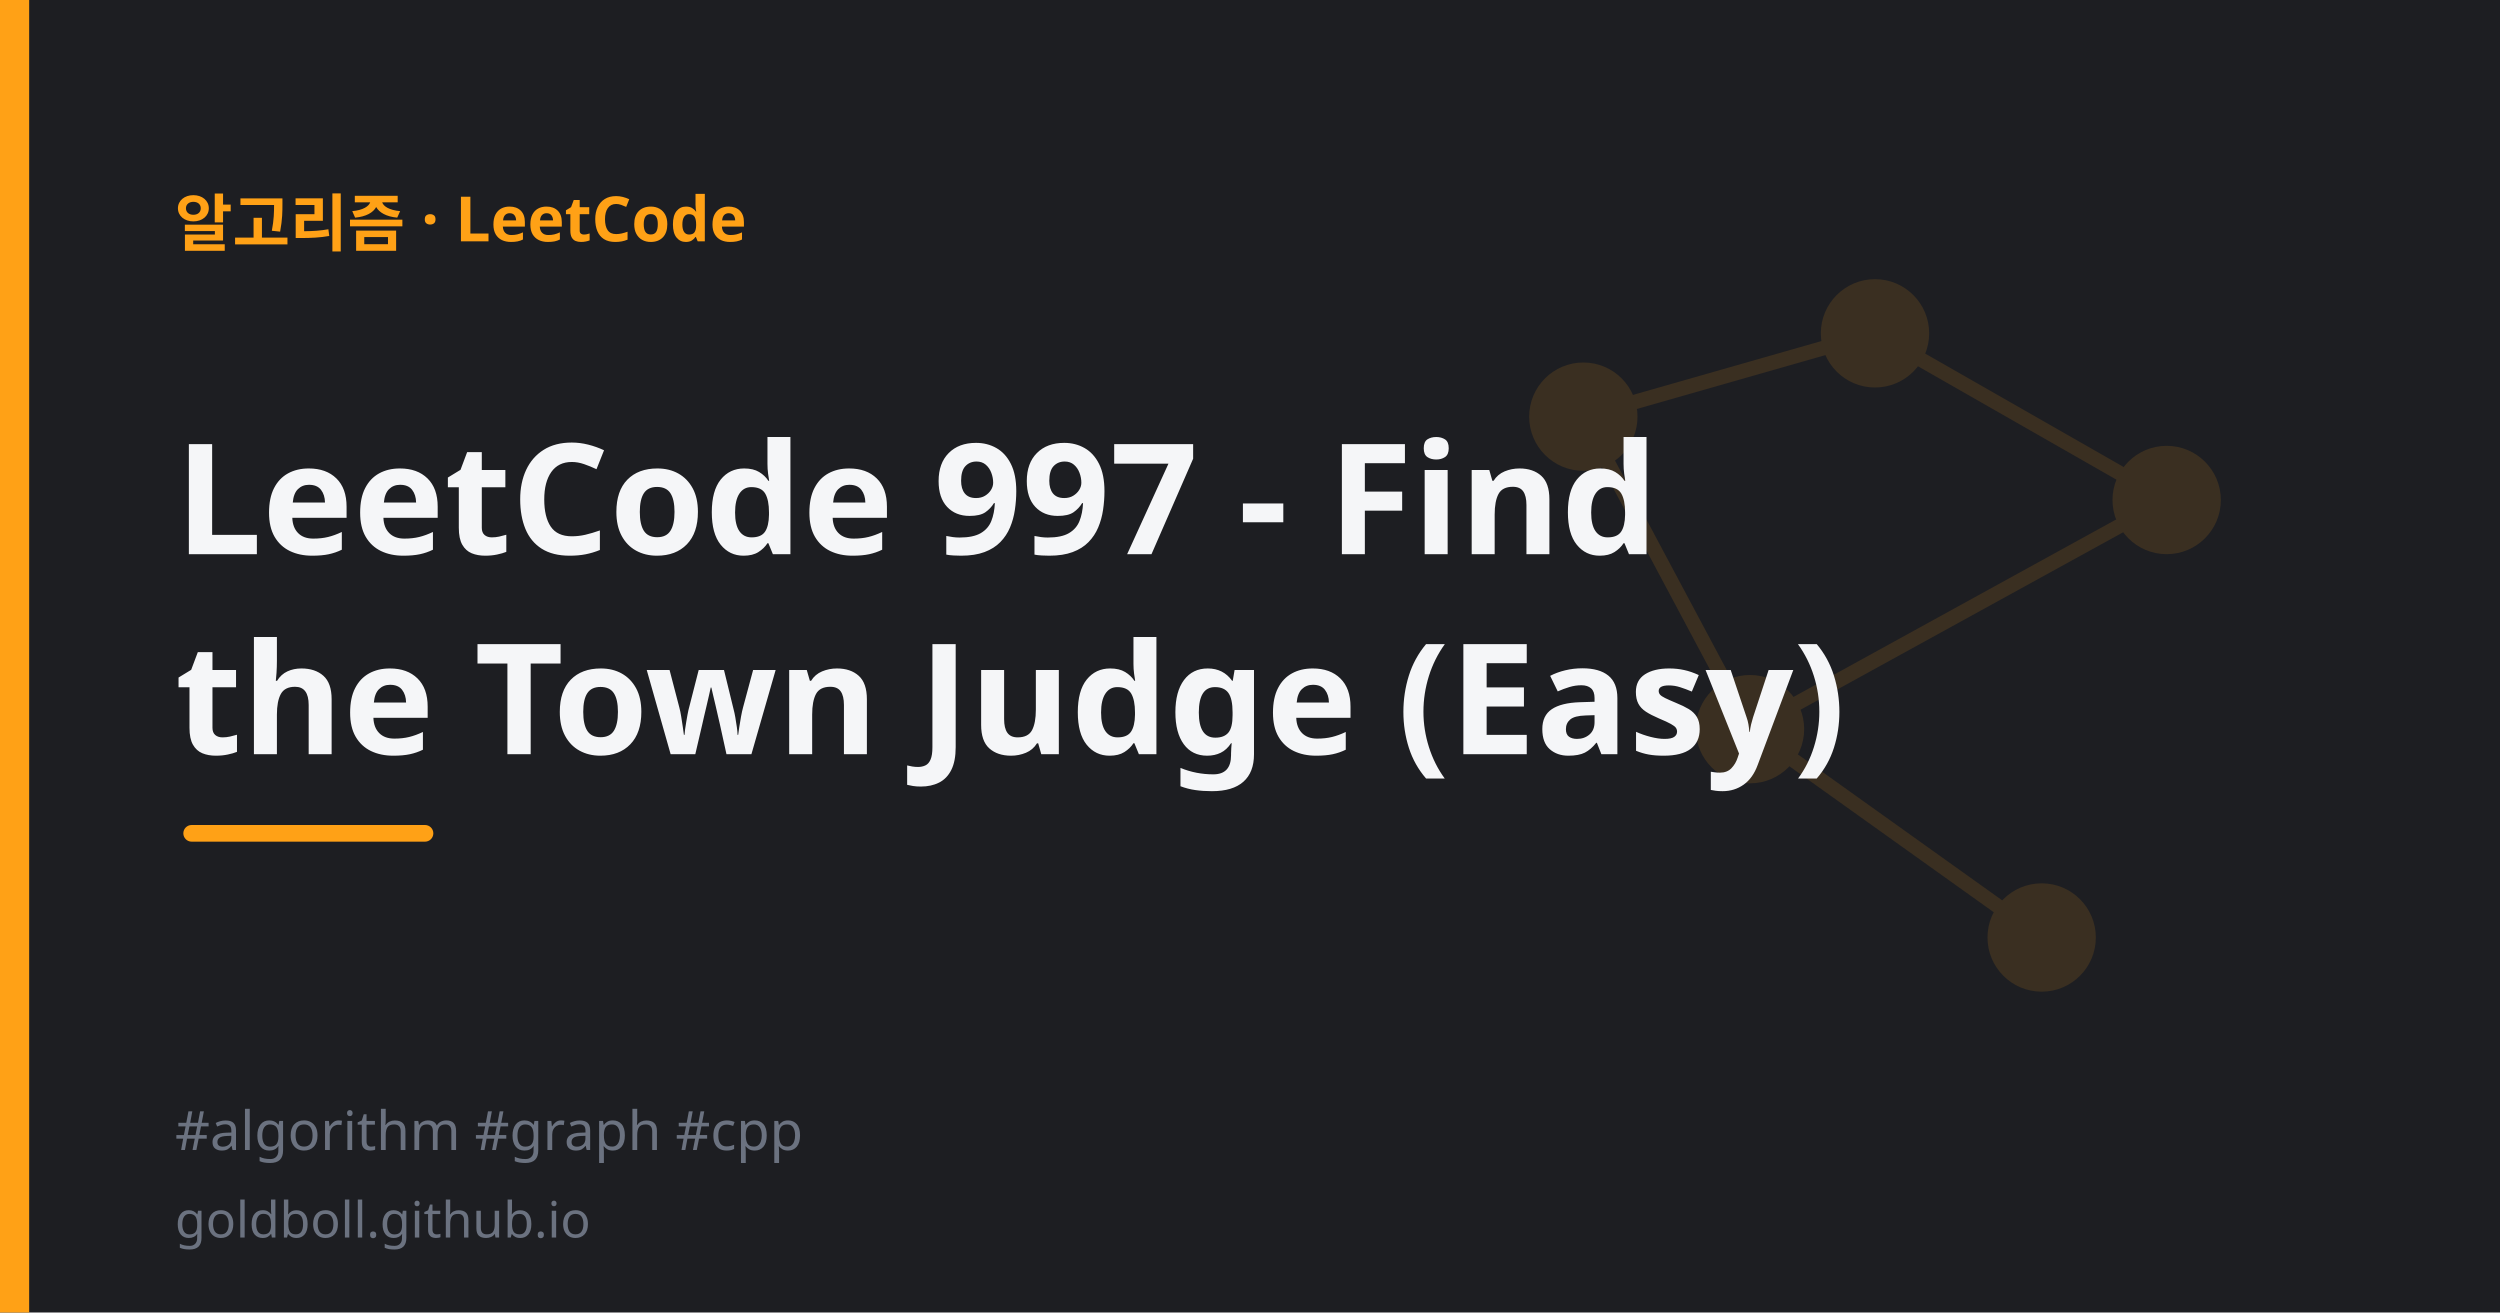
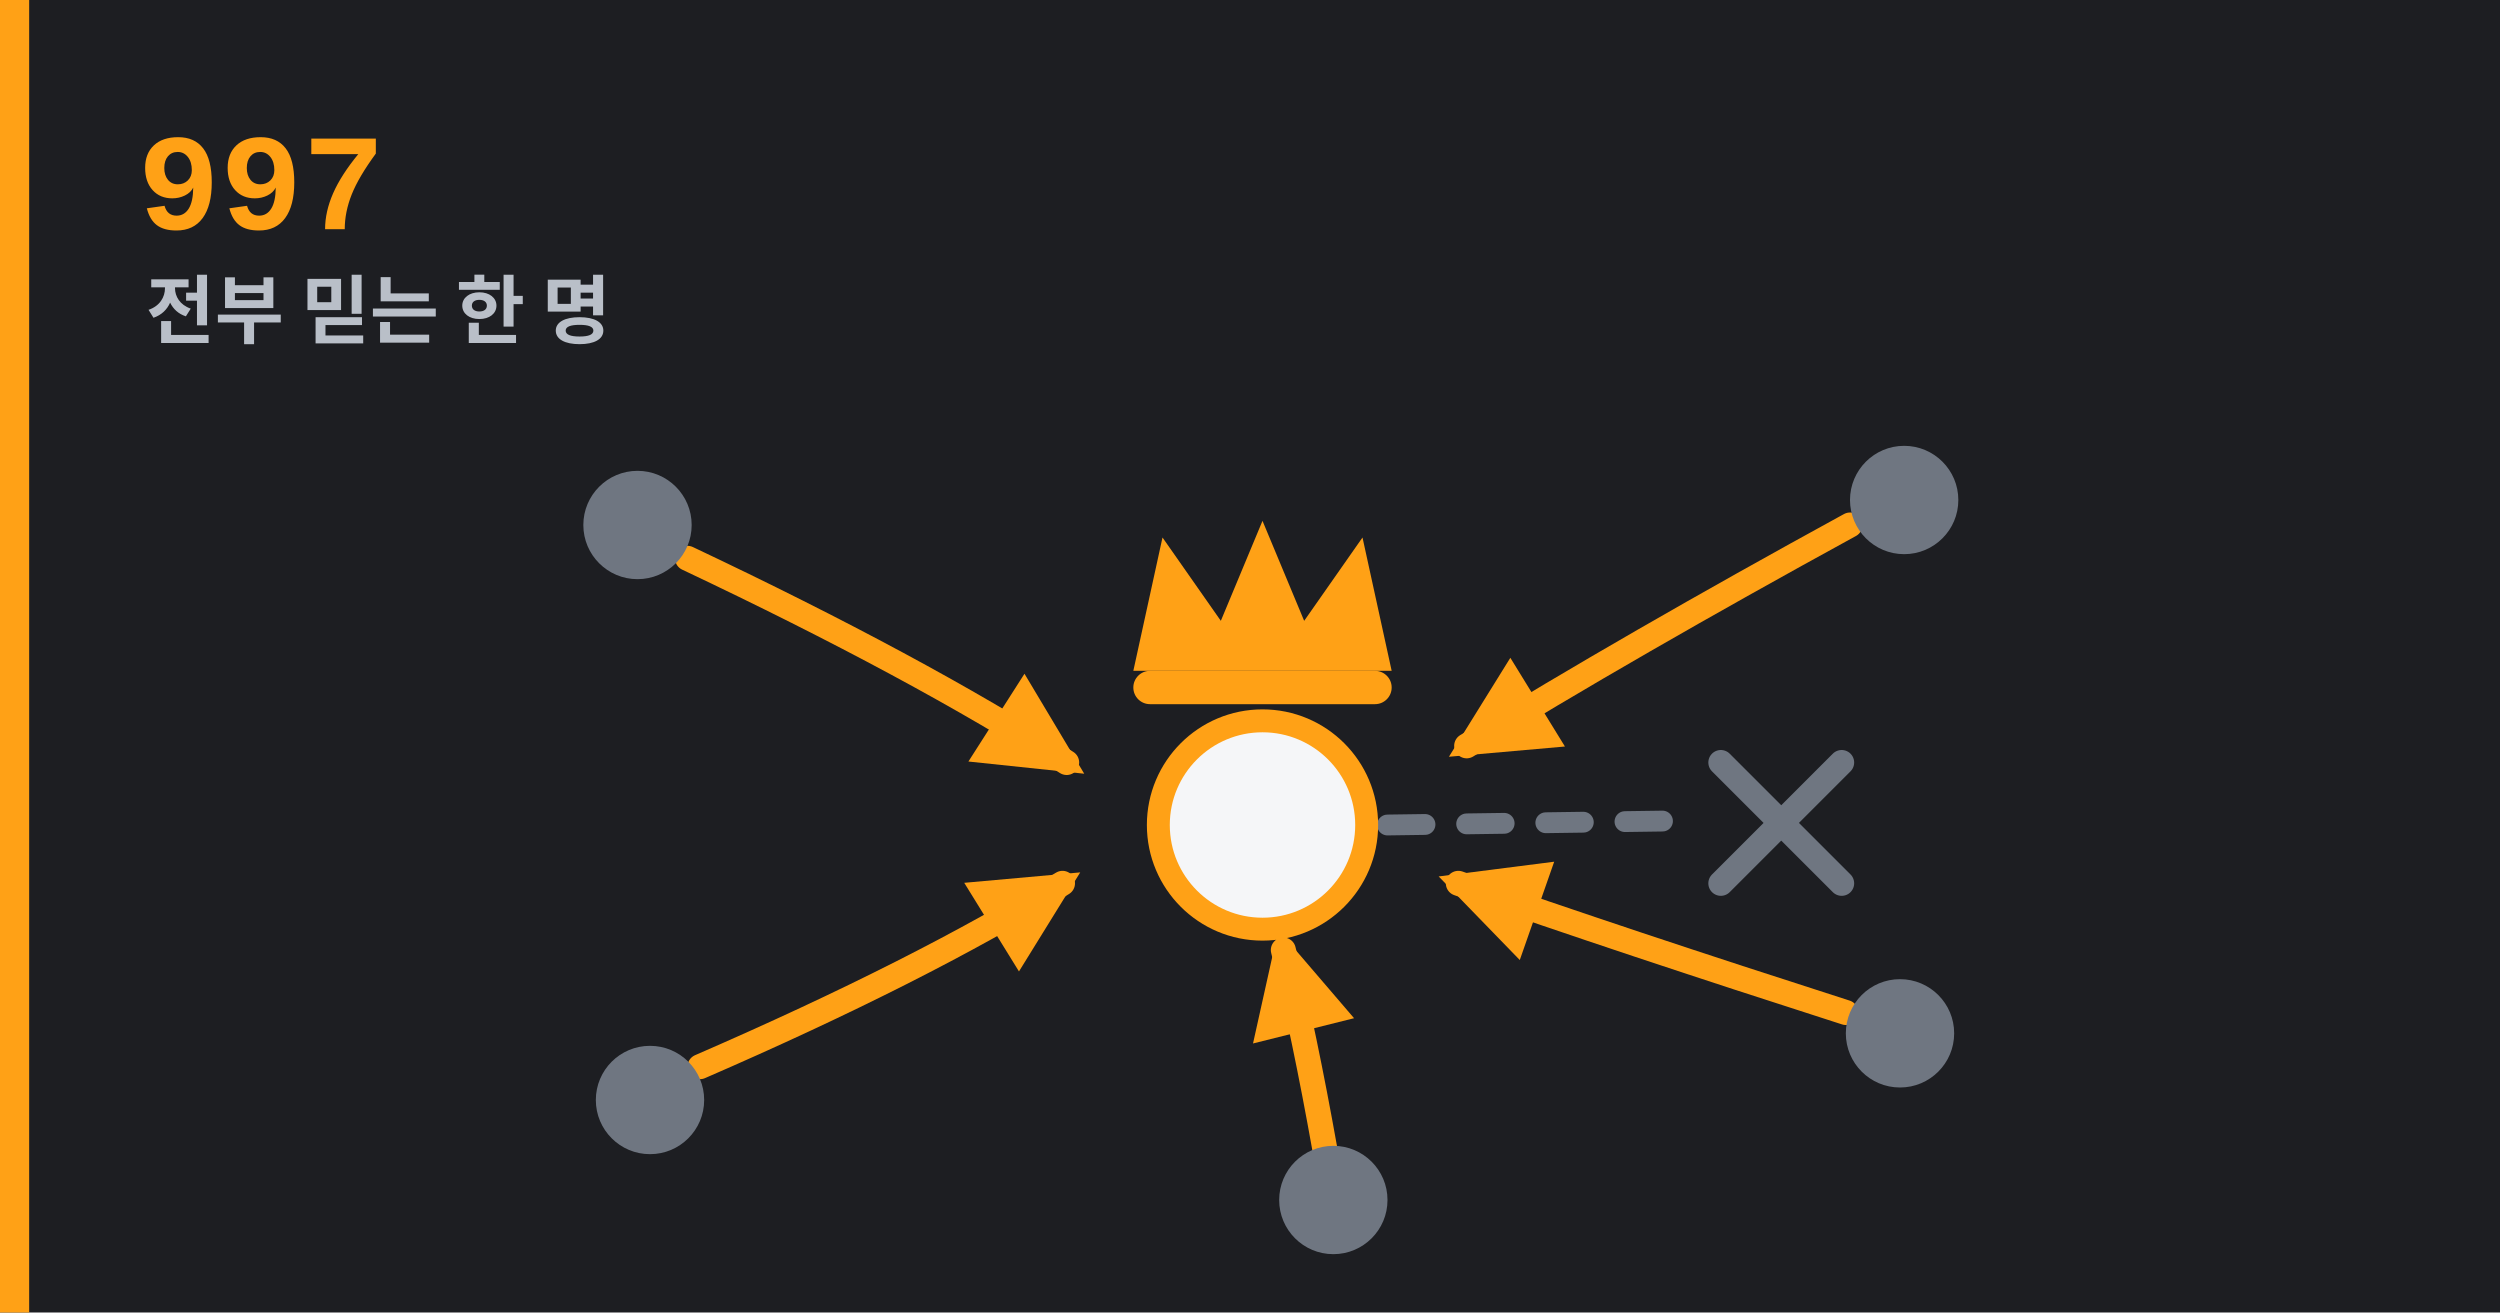
<svg xmlns="http://www.w3.org/2000/svg" width="1200" height="630" viewBox="0 0 1200 630" role="img" aria-label="LeetCode 997 - Find the Town Judge (Easy)">
  <rect width="1200" height="630" fill="#1d1e22" />
  <rect width="14" height="630" fill="#FFA116" />
-   <g opacity="0.13" stroke="#FFA116" fill="none" stroke-width="7" stroke-linecap="round" stroke-linejoin="round">
-     <line x1="760" y1="200" x2="900" y2="160" />
-     <line x1="900" y1="160" x2="1040" y2="240" />
-     <line x1="760" y1="200" x2="840" y2="350" />
-     <line x1="840" y1="350" x2="1040" y2="240" />
-     <line x1="840" y1="350" x2="980" y2="450" />
-     <circle cx="760" cy="200" r="26" fill="#FFA116" stroke="none" />
-     <circle cx="900" cy="160" r="26" fill="#FFA116" stroke="none" />
-     <circle cx="1040" cy="240" r="26" fill="#FFA116" stroke="none" />
-     <circle cx="840" cy="350" r="26" fill="#FFA116" stroke="none" />
-     <circle cx="980" cy="450" r="26" fill="#FFA116" stroke="none" />
+   <text x="66" y="110" font-family="'Consolas','Courier New',monospace" font-size="66" font-weight="700" fill="#FFA116">997</text>
+   <text x="70" y="162" font-family="'Segoe UI','Malgun Gothic',sans-serif" font-size="36" font-weight="600" fill="#b9bfc8">전부 믿는 한 명</text>
+   <defs>
+     <marker id="ar" viewBox="0 0 12 12" refX="9" refY="6" markerWidth="5" markerHeight="5" orient="auto-start-reverse">
+       <path d="M1 1 L11 6 L1 11 z" fill="#FFA116" />
+     </marker>
+   </defs>
+   <g fill="none" stroke-linecap="round" stroke-linejoin="round">
+     <g stroke="#FFA116" stroke-width="12" marker-end="url(#ar)">
+       <path d="M330 268 Q 440 320 512 366" />
+       <path d="M336 512 Q 442 466 510 424" />
+       <path d="M636 552 Q 626 496 616 456" />
+       <path d="M886 486 Q 780 452 700 424" />
+       <path d="M888 252 Q 782 310 704 358" />
+     </g>
+     <g fill="#6f7681">
+       <circle cx="306" cy="252" r="26" />
+       <circle cx="312" cy="528" r="26" />
+       <circle cx="640" cy="576" r="26" />
+       <circle cx="912" cy="496" r="26" />
+       <circle cx="914" cy="240" r="26" />
+     </g>
+     <path d="M666 396 L 806 394" stroke="#6f7681" stroke-width="10" stroke-dasharray="18 20" />
+     <g stroke="#6f7681" stroke-width="12">
+       <path d="M826 366 L 884 424" />
+       <path d="M884 366 L 826 424" />
+     </g>
+     <circle cx="606" cy="396" r="50" fill="#f5f6f8" stroke="#FFA116" stroke-width="11" />
  </g>
-   <text x="84" y="118" font-family="'Segoe UI','Malgun Gothic',sans-serif" font-size="30" font-weight="600" fill="#FFA116">알고리즘 · LeetCode</text>
-   <text x="84" y="266" font-family="'Segoe UI','Malgun Gothic',sans-serif" font-size="74" font-weight="700" fill="#f5f6f8">LeetCode 997 - Find</text>
-   <text x="84" y="362" font-family="'Segoe UI','Malgun Gothic',sans-serif" font-size="74" font-weight="700" fill="#f5f6f8">the Town Judge (Easy)</text>
-   <rect x="88" y="396" width="120" height="8" rx="4" fill="#FFA116" />
-   <text x="84" y="552" font-family="'Segoe UI','Malgun Gothic',sans-serif" font-size="26" fill="#6b7280">#algorithm   #graph   #cpp</text>
-   <text x="84" y="594" font-family="'Segoe UI','Malgun Gothic',sans-serif" font-size="24" fill="#6b7280">goldboll.github.io</text>
+   <g fill="#FFA116" stroke="none">
+     <path d="M544 322 L558 258 L586 298 L606 250 L626 298 L654 258 L668 322 Z" />
+     <rect x="544" y="322" width="124" height="16" rx="8" />
+   </g>
</svg>
